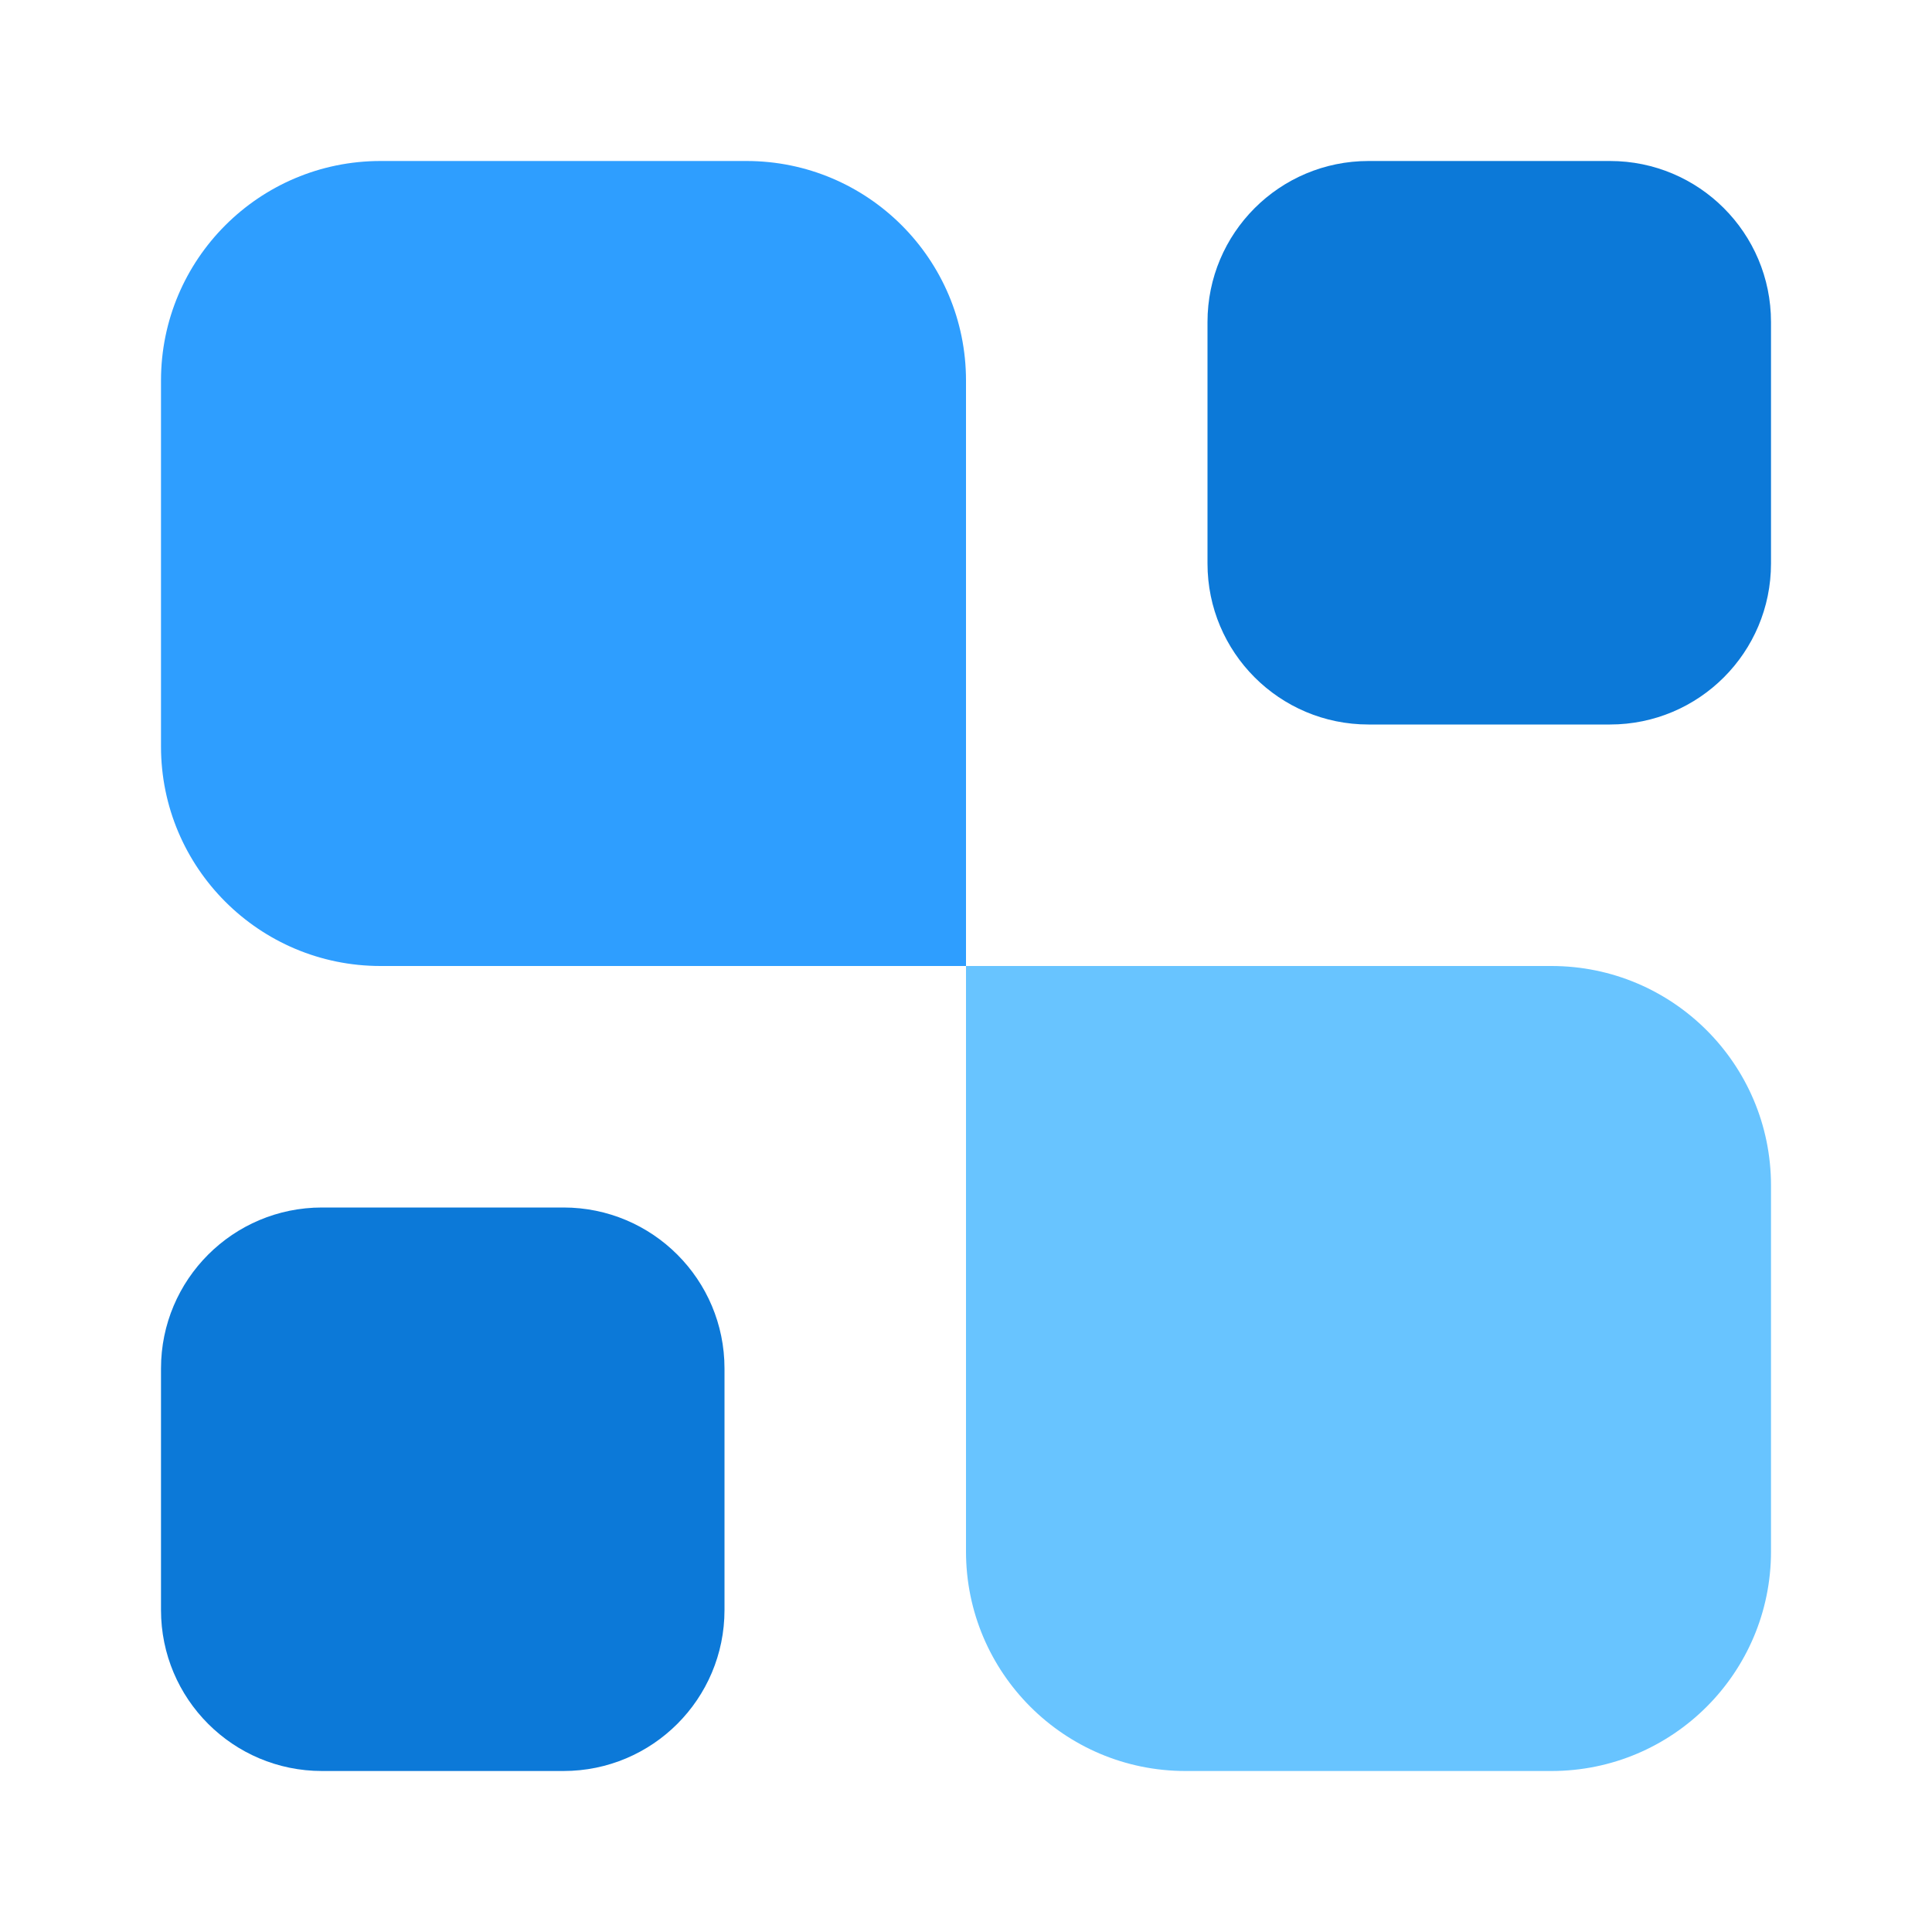
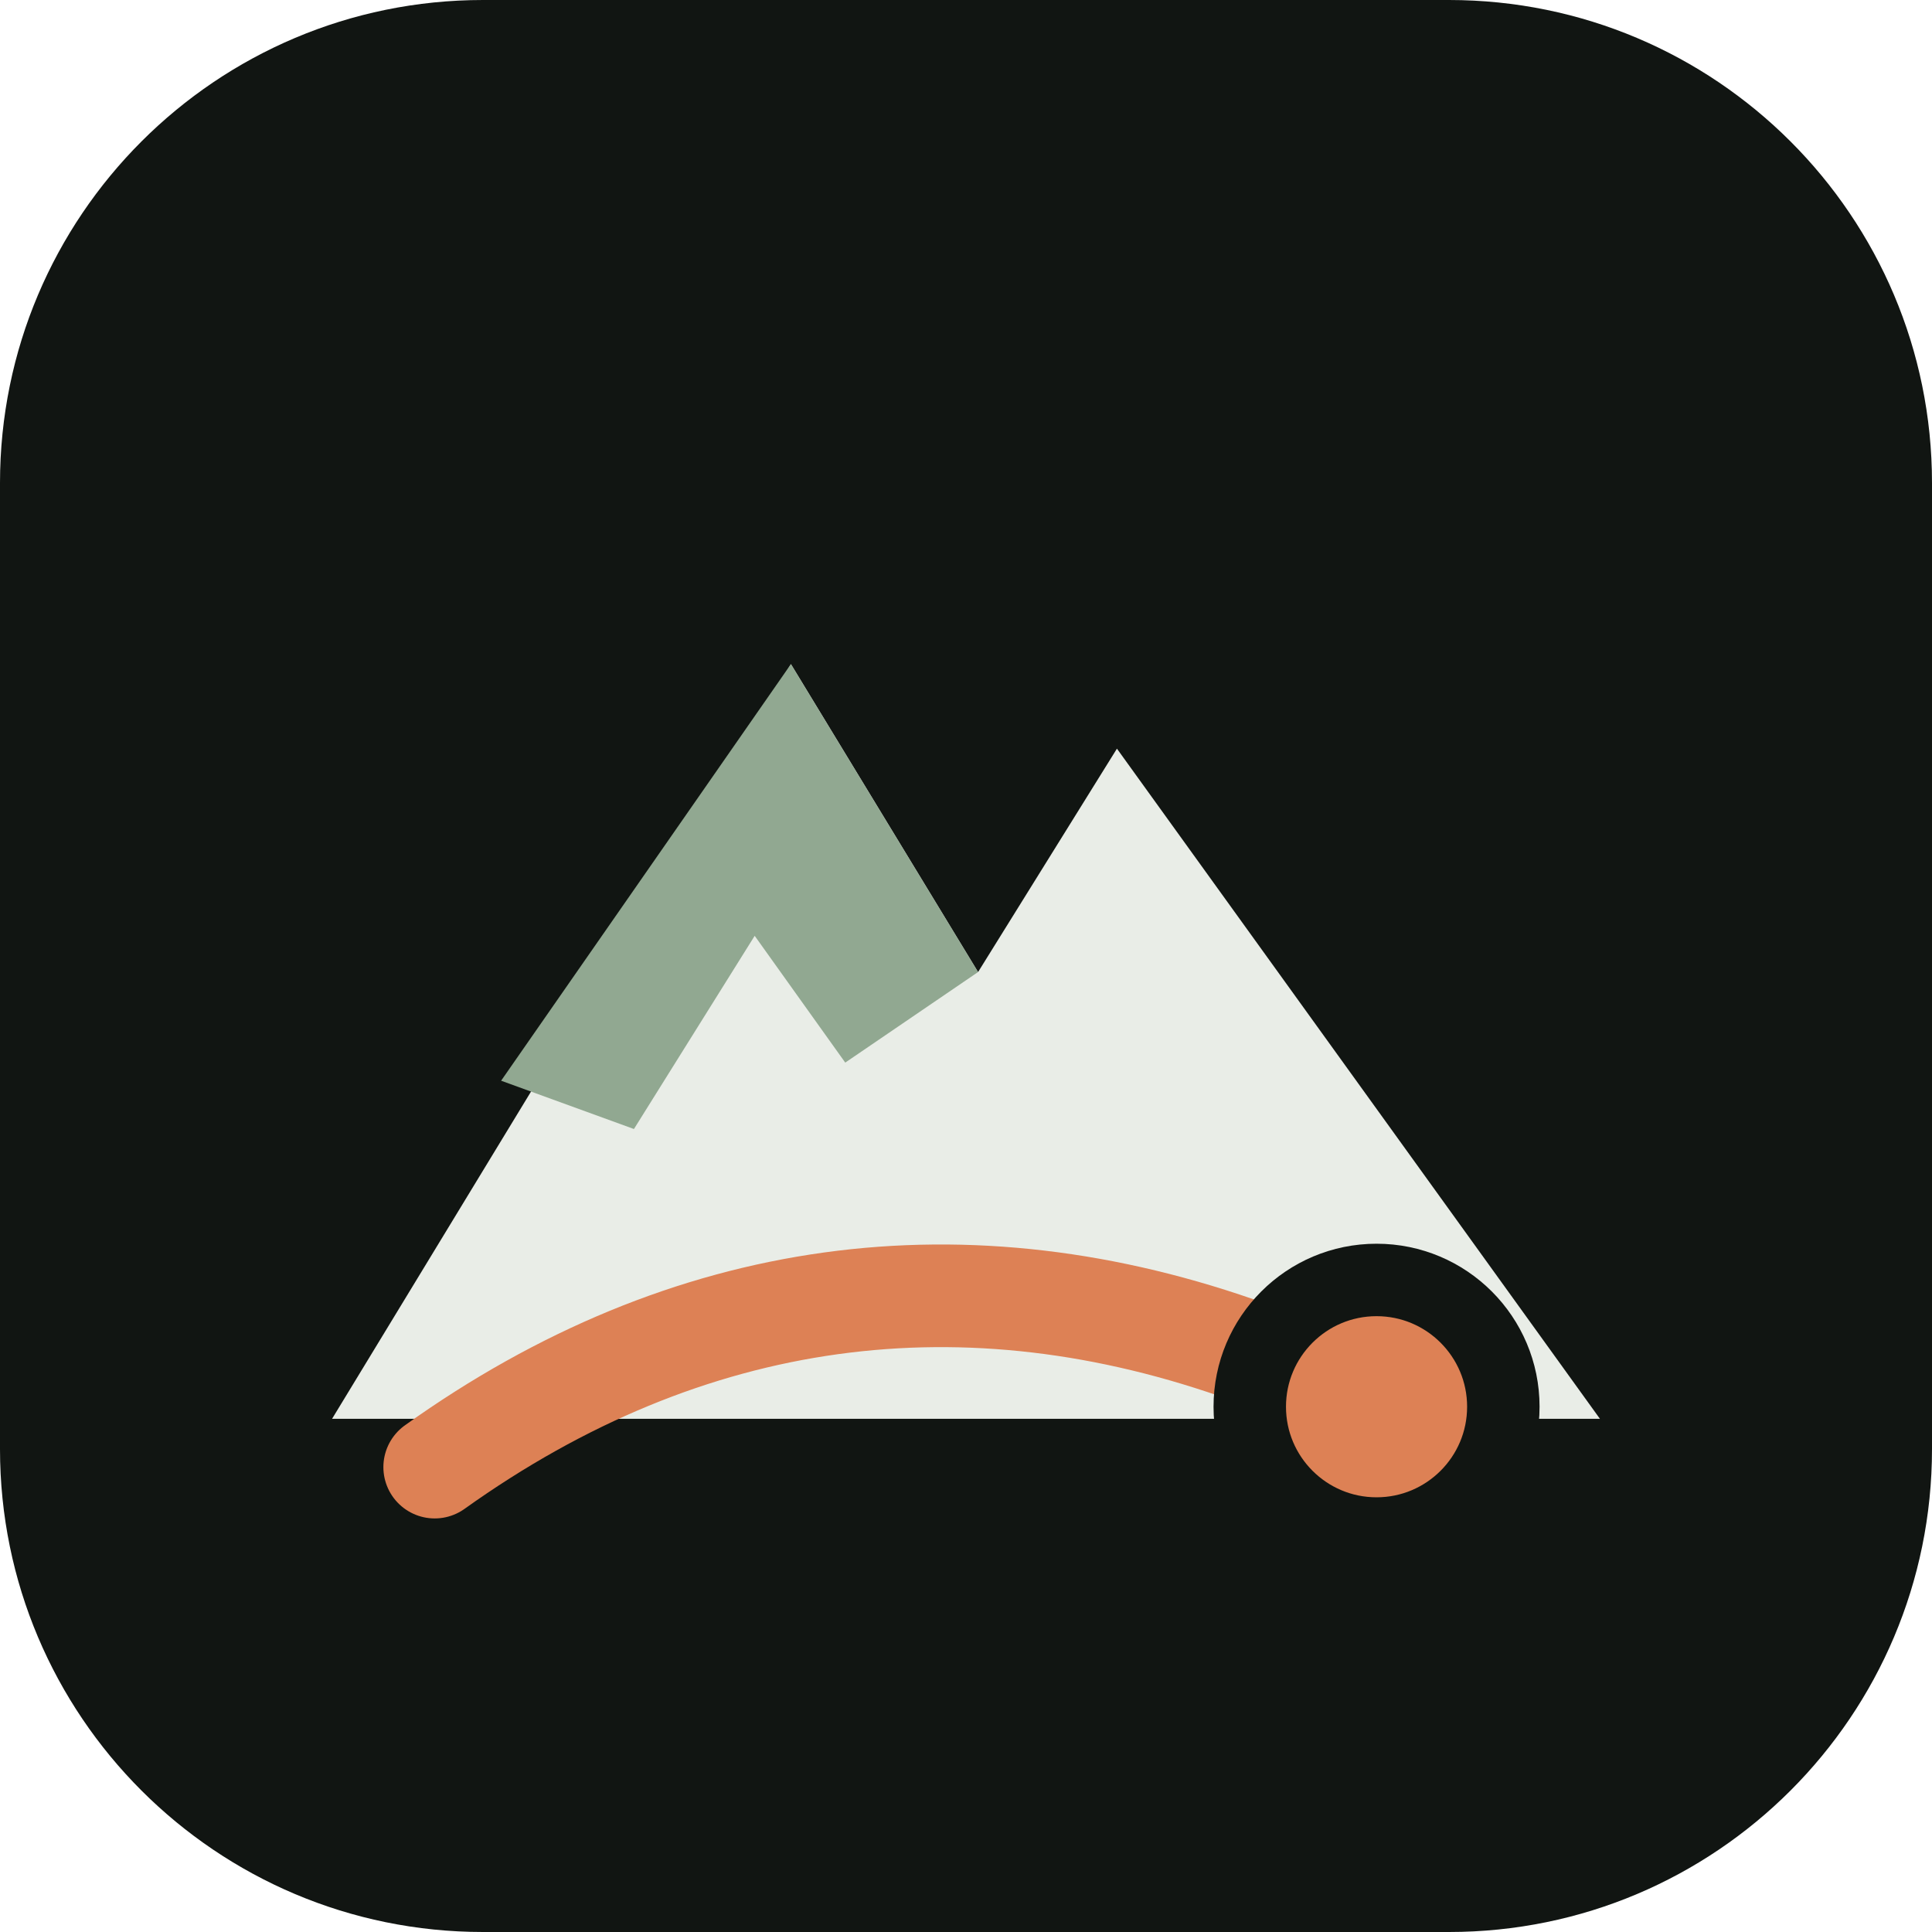
- <svg xmlns="http://www.w3.org/2000/svg" width="24" height="24" viewBox="0 0 24 24" fill="none">
-   <path d="M22 19.273C22 20.779 20.779 22 19.273 22H14.727C13.221 22 12 20.779 12 19.273V12H19.273C20.779 12 22 13.221 22 14.727V19.273Z" fill="#68C4FF" />
-   <path d="M20 2C21.105 2 22 2.895 22 4V7C22 8.105 21.105 9 20 9H17C15.895 9 15 8.105 15 7V4C15 2.895 15.895 2 17 2H20Z" fill="#0C79D8" />
-   <path d="M7 15C8.105 15 9 15.895 9 17V20C9 21.105 8.105 22 7 22H4C2.895 22 2 21.105 2 20V17C2 15.895 2.895 15 4 15H7Z" fill="#0C79D8" />
-   <path d="M12 12H4.727C3.221 12 2 10.779 2 9.273V4.727C2 3.221 3.221 2 4.727 2H9.273C10.779 2 12 3.221 12 4.727V12Z" fill="#2E9EFF" />
+ <svg xmlns="http://www.w3.org/2000/svg" viewBox="0 0 32 32">
+   <rect width="32" height="32" rx="8" fill="#111512" />
+   <path d="M5.5 23.5 13.1 11l3.1 5.1 2.3-3.7 8 11.1H5.5Z" fill="#e9ede7" />
+   <path d="m13.1 11 3.1 5.1-2.2 1.5-1.5-2.1-2 3.2-2.2-.8 4.8-6.9Z" fill="#91a891" />
+   <path d="M7.2 24.3c4.2-3 8.8-3.6 13.5-1.9" fill="none" stroke="#dd8155" stroke-width="1.7" stroke-linecap="round" />
+   <circle cx="22.8" cy="23.3" r="2.1" fill="#dd8155" stroke="#111512" stroke-width="1.2" />
</svg>
